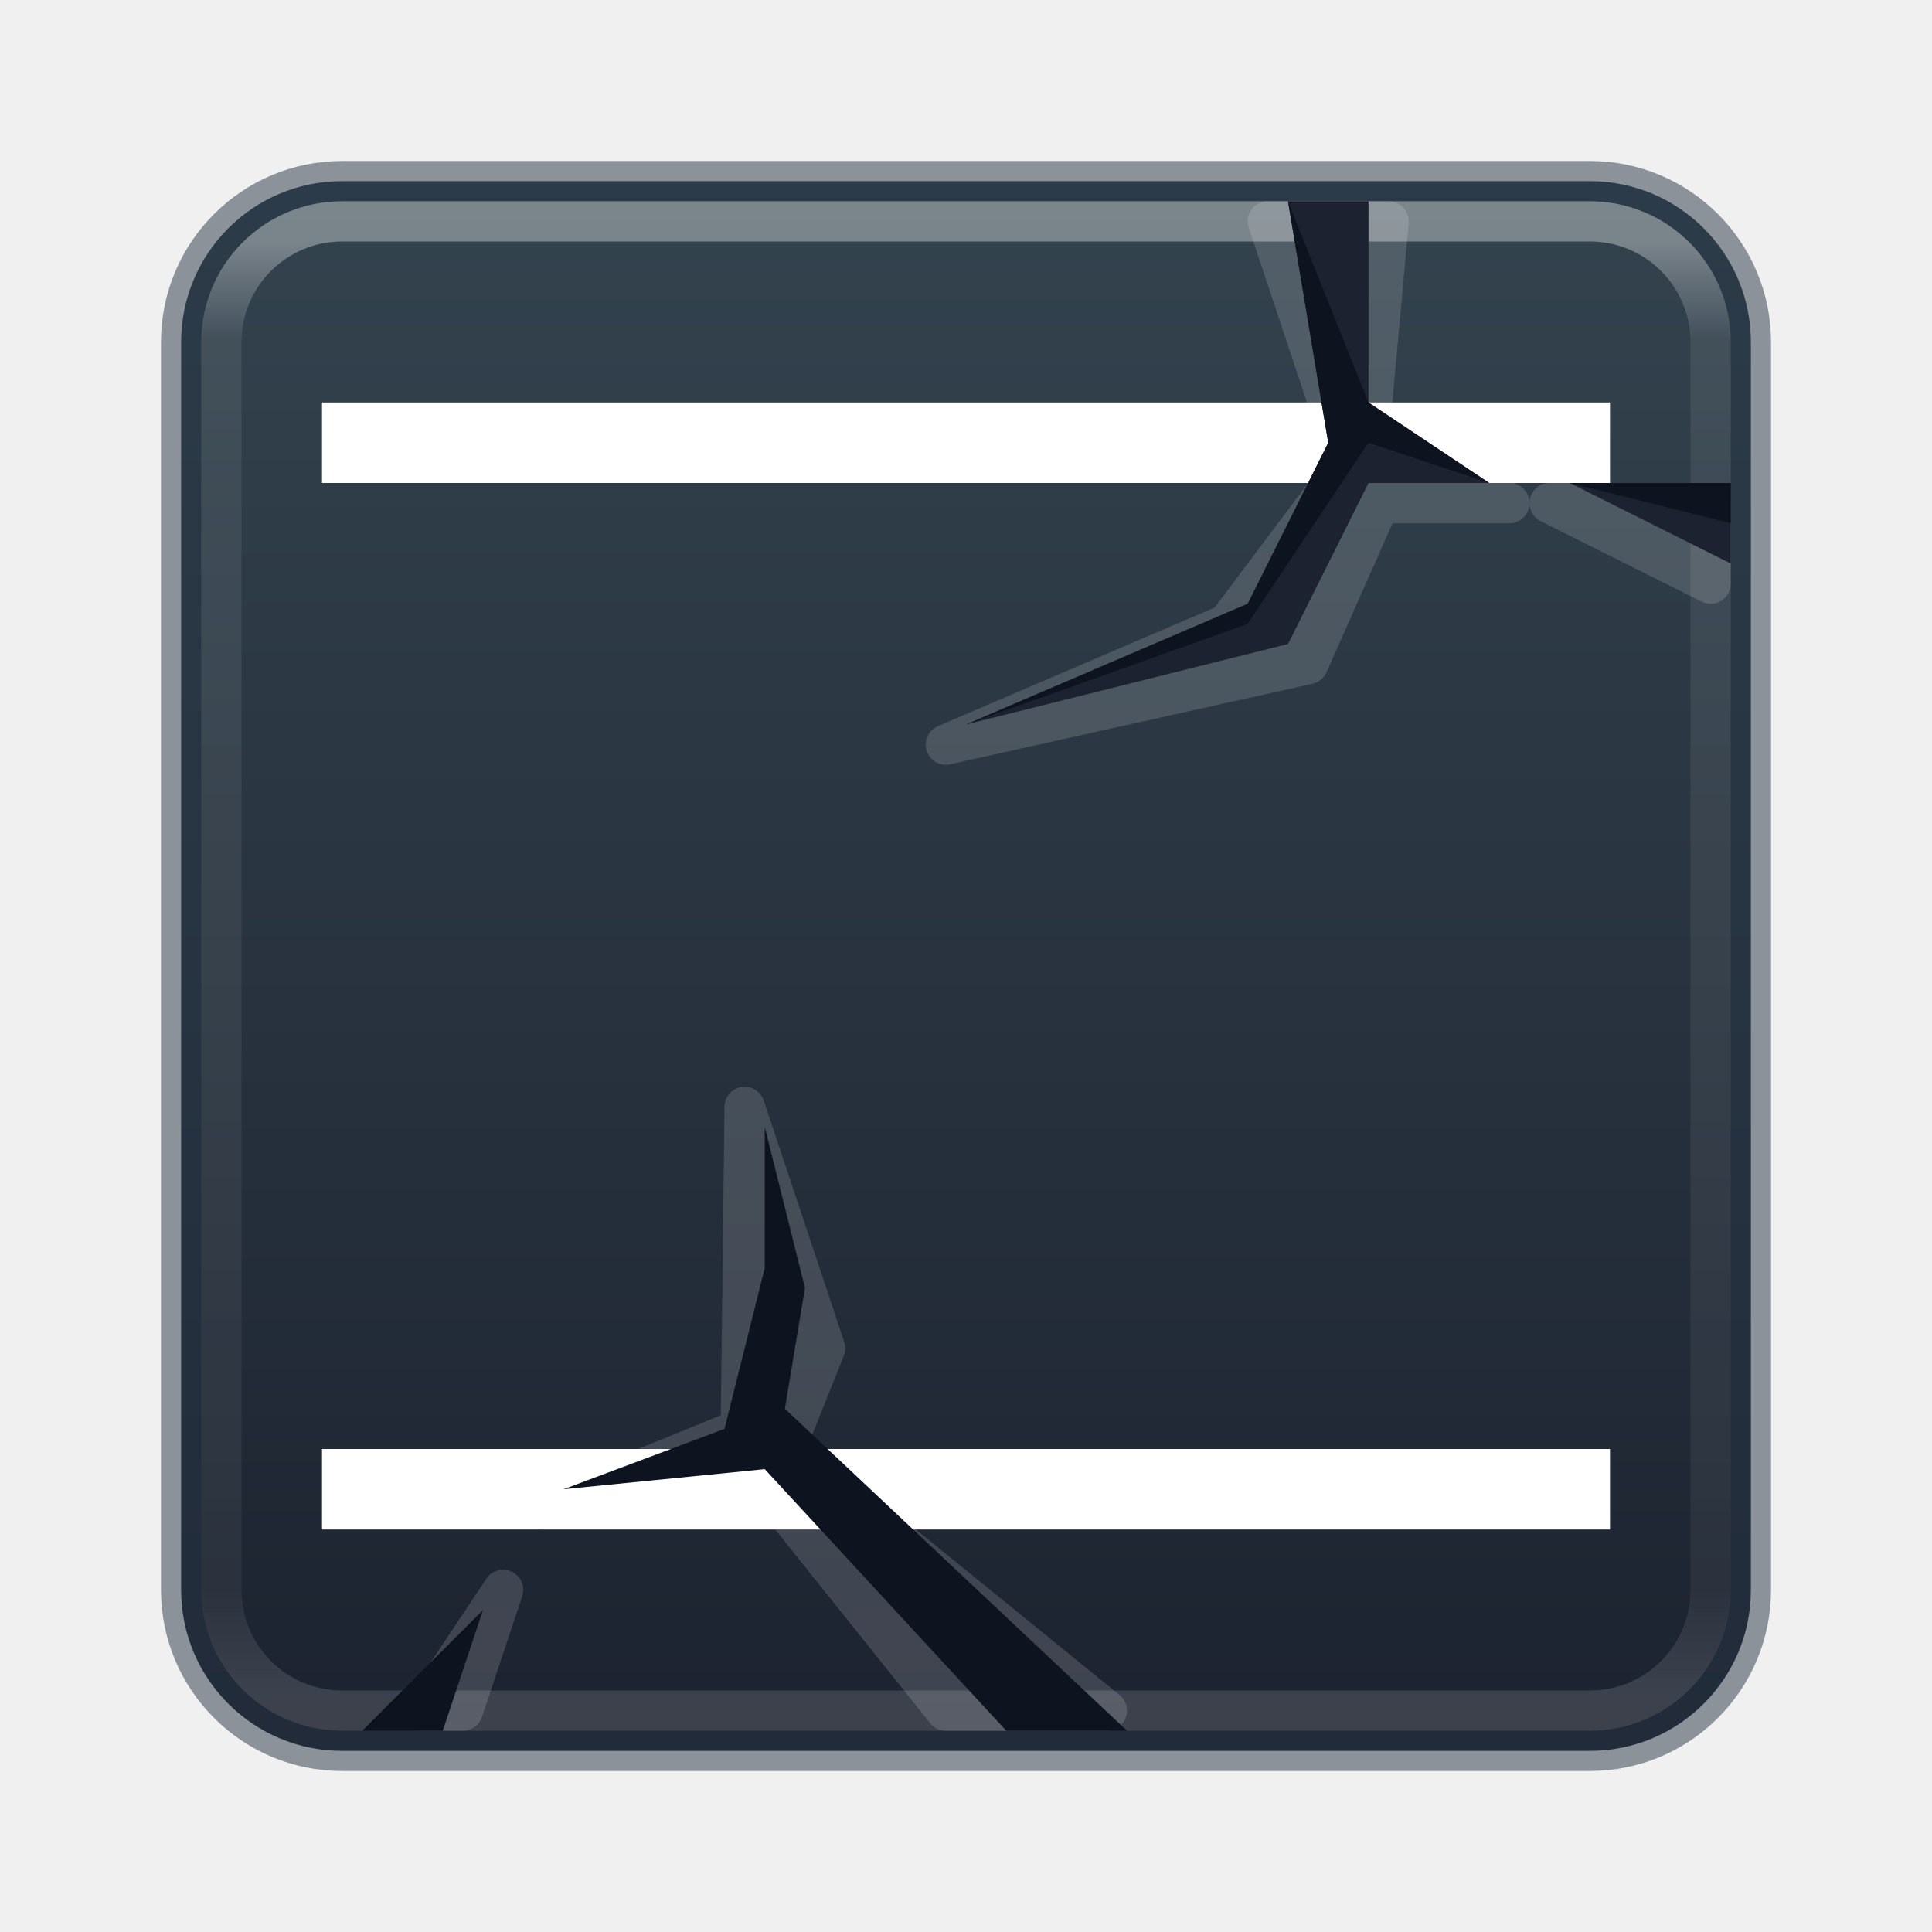
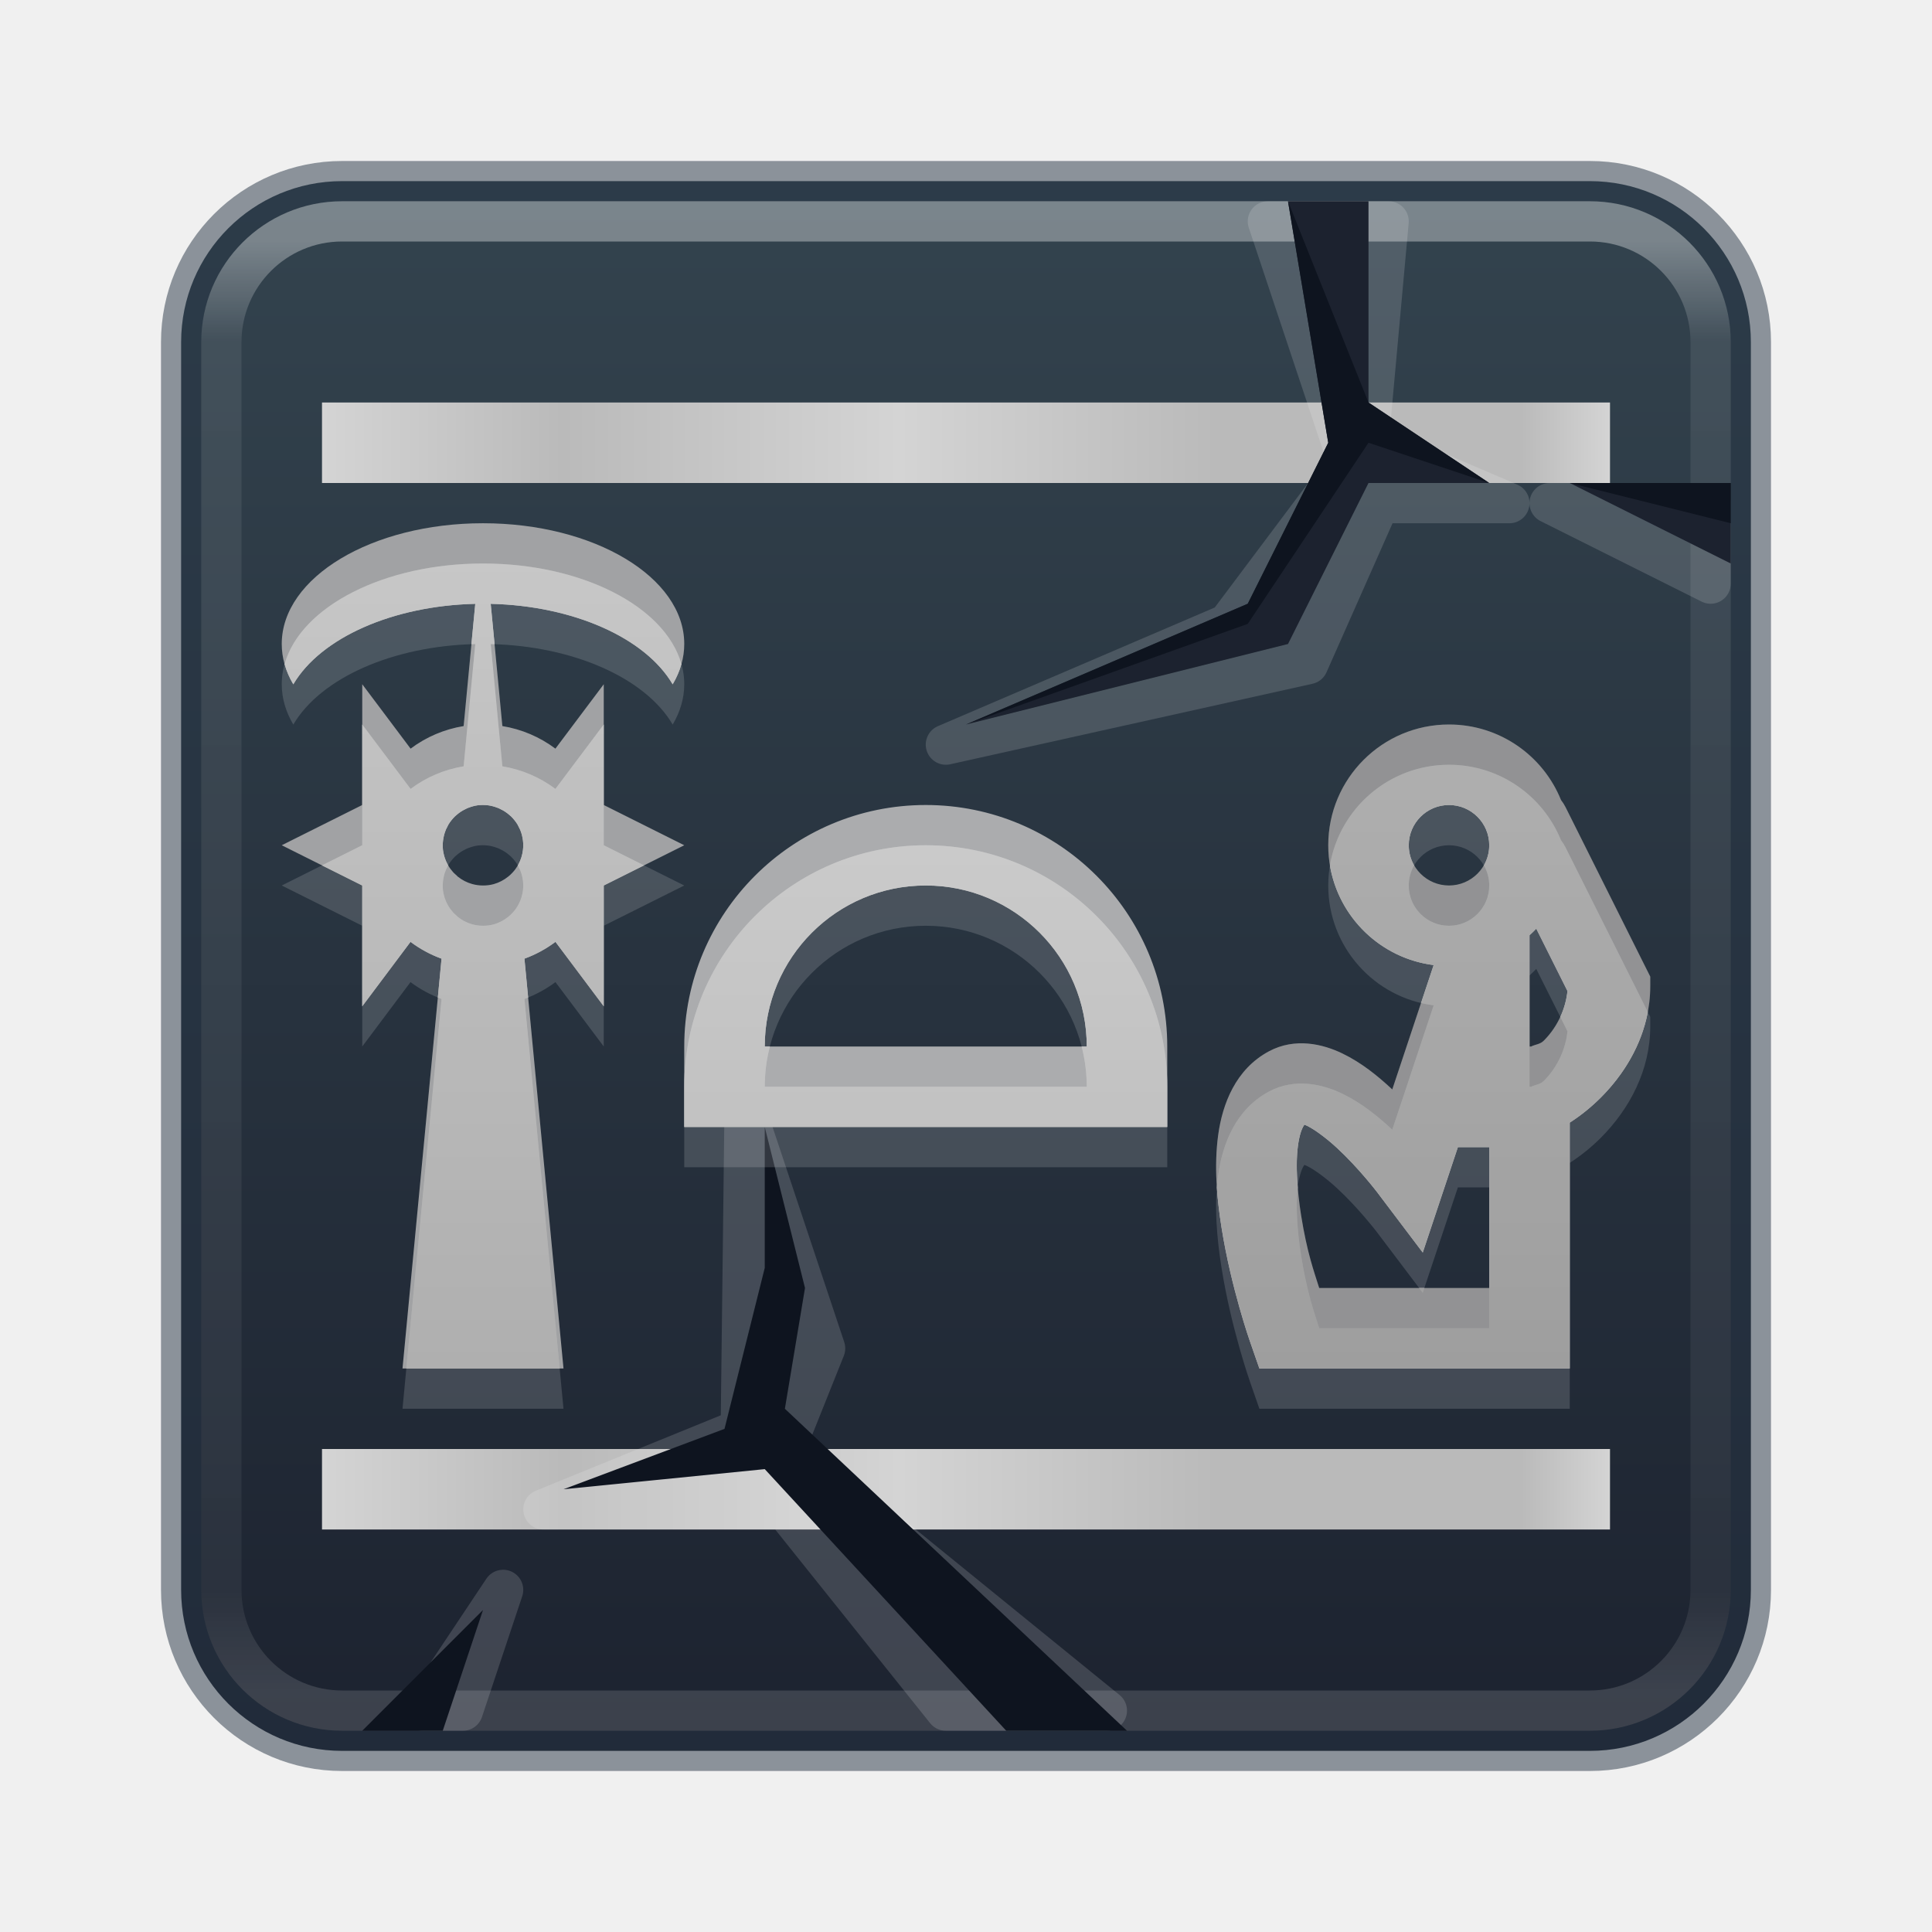
<svg xmlns="http://www.w3.org/2000/svg" xmlns:xlink="http://www.w3.org/1999/xlink" id="svg4379" height="48" width="48" version="1.1" xml:space="preserve">
  <defs id="defs4381">
    <linearGradient id="linearGradient6">
      <stop offset="0" style="stop-color:#ffffff;stop-opacity:1" id="stop3" />
      <stop offset="0.069" style="stop-color:#ffffff;stop-opacity:0.235" id="stop4" />
      <stop offset="0.931" style="stop-color:#ffffff;stop-opacity:0.157" id="stop5" />
      <stop offset="1" style="stop-color:#ffffff;stop-opacity:0.392" id="stop6" />
    </linearGradient>
+     <linearGradient id="linearGradient23">
+       <stop style="stop-color:#d4d4d4;stop-opacity:1;" offset="0" id="stop22" />
+       <stop style="stop-color:#bababa;stop-opacity:1;" offset="0.187" id="stop24" />
+       <stop style="stop-color:#d4d4d4;stop-opacity:1;" offset="0.448" id="stop25" />
+       <stop style="stop-color:#bababa;stop-opacity:1;" offset="0.694" id="stop26" />
+       <stop style="stop-color:#bababa;stop-opacity:1;" offset="0.931" id="stop29" />
+       <stop style="stop-color:#d4d4d4;stop-opacity:1;" offset="1" id="stop23" />
+     </linearGradient>
+     <linearGradient id="linearGradient8">
+       <stop style="stop-color:#d4d4d4;stop-opacity:1;" offset="0" id="stop8" />
+       <stop style="stop-color:#bababa;stop-opacity:1;" offset="1" id="stop9" />
+     </linearGradient>
    <linearGradient id="linearGradient28">
      <stop id="stop27" offset="0" style="stop-color:#33434e;stop-opacity:1;" />
      <stop id="stop28" offset="1" style="stop-color:#1c222f;stop-opacity:1;" />
    </linearGradient>
    <linearGradient xlink:href="#linearGradient28" id="linearGradient930-9-2" x1="16.768" y1="2.768" x2="16.768" y2="29.897" gradientUnits="userSpaceOnUse" gradientTransform="matrix(1.444444,0,0,1.444444,0.88891,0.888891)" />
    <linearGradient xlink:href="#linearGradient6" id="linearGradient3" x1="236" y1="6" x2="236" y2="42" gradientUnits="userSpaceOnUse" gradientTransform="translate(-212)" />
+     <linearGradient xlink:href="#linearGradient23" id="linearGradient75" x1="220" y1="11" x2="252" y2="11" gradientUnits="userSpaceOnUse" gradientTransform="translate(-212)" />
+     <linearGradient xlink:href="#linearGradient23" id="linearGradient76" x1="220" y1="37" x2="252" y2="37" gradientUnits="userSpaceOnUse" gradientTransform="translate(-212)" />
+     <linearGradient xlink:href="#linearGradient8" id="linearGradient96" x1="236" y1="13" x2="236" y2="34" gradientUnits="userSpaceOnUse" gradientTransform="translate(-212)" />
  </defs>
  <rect style="color:#000000;font-variation-settings:normal;display:inline;overflow:visible;visibility:visible;opacity:1;vector-effect:none;fill:url(#linearGradient930-9-2);fill-opacity:1;fill-rule:nonzero;stroke:#273445;stroke-width:1;stroke-linecap:butt;stroke-linejoin:miter;stroke-miterlimit:4;stroke-dasharray:none;stroke-dashoffset:0;stroke-opacity:0.502;marker:none;enable-background:accumulate;stop-color:#000000;stop-opacity:1" id="rect5505-21-1" y="4.5" x="4.5" ry="4" rx="4" height="39" width="39" />
-   <rect style="opacity:1;fill:#ffffff;fill-opacity:1;stroke:none;stroke-width:1;stroke-linecap:round;stroke-linejoin:round;stroke-dasharray:none;stroke-opacity:1" id="rect63" width="32" height="2" x="8" y="10" ry="0" rx="0" />
-   <rect style="opacity:1;fill:#ffffff;fill-opacity:1;stroke:none;stroke-width:1;stroke-linecap:round;stroke-linejoin:round;stroke-dasharray:none;stroke-opacity:1" id="rect64" width="32" height="2" x="8" y="36" ry="0" rx="0" />
+   <rect style="opacity:1;fill:url(#linearGradient75);fill-opacity:1;stroke:none;stroke-width:1;stroke-linecap:round;stroke-linejoin:round;stroke-dasharray:none;stroke-opacity:1" id="rect63" width="32" height="2" x="8" y="10" ry="0" rx="0" />
+   <rect style="opacity:1;fill:url(#linearGradient76);fill-opacity:1;stroke:none;stroke-width:1;stroke-linecap:round;stroke-linejoin:round;stroke-dasharray:none;stroke-opacity:1" id="rect64" width="32" height="2" x="8" y="36" ry="0" rx="0" />
  <rect style="opacity:0.35;fill:none;fill-opacity:1;stroke:url(#linearGradient3);stroke-width:1;stroke-linejoin:round;stroke-dasharray:none;stroke-opacity:1" id="rect1" width="37" height="37" x="5.5" y="5.5" ry="3" rx="3" />
  <g id="g47" transform="translate(-212)">
    <path id="path45" style="opacity:0.15;fill:#ffffff;fill-opacity:1;stroke:#ffffff;stroke-width:1;stroke-linecap:round;stroke-linejoin:round;stroke-dasharray:none;stroke-opacity:1" d="m 230.5,27.5 -0.096,8 -4.904,2 h 6 l 4,5 h 4 l -8,-6.5 1,-2.5 z" />
    <path id="path15-9" style="fill:#0e141f;stroke:none;stroke-width:0.667;stroke-linecap:round;stroke-linejoin:round;stroke-opacity:0.502" d="m 231,28 v 3.5 l -1,4 -4,1.5 5,-0.5 6,6.5 h 3 l -8.5,-8 0.5,-3 z" />
  </g>
  <g id="g46" transform="translate(-212)">
    <path style="opacity:0.15;fill:#ffffff;fill-opacity:1;stroke:#ffffff;stroke-width:1;stroke-linecap:round;stroke-linejoin:round;stroke-dasharray:none;stroke-opacity:1" d="m 224.5,39.5 -2,3 h 1 z" id="path46" />
    <path style="fill:#0e141f;stroke:none;stroke-width:0.667;stroke-linecap:round;stroke-linejoin:round;stroke-opacity:0.502" d="m 224,40 -3,3 h 2 z" id="path16-1" />
  </g>
  <g id="g49" transform="translate(-212)">
    <path style="opacity:0.15;fill:#ffffff;fill-opacity:1;stroke:#ffffff;stroke-width:1;stroke-linecap:round;stroke-linejoin:round;stroke-dasharray:none;stroke-opacity:1" d="m 246.5,5.5 -0.5,5.5 3.5,1.5 h -3.228 l -1.772,4 -9,2 7,-3 3,-4 -2,-6 z" id="path47" />
    <path style="fill:#1c222f;fill-opacity:1;stroke:none;stroke-width:0.667;stroke-linecap:round;stroke-linejoin:round;stroke-opacity:0.502" d="m 246,5 v 5 l 3,2 h -3 l -2,4 -8,2 7,-3 2,-4 -1,-6 z" id="path11-6" />
    <path style="opacity:1;fill:#0e141f;fill-opacity:1;stroke:none;stroke-linejoin:round" d="m 244,5 2,5 3,2 -3,-1 -3,4.5 -7,2.5 7,-3 2,-4 z" id="path2" />
  </g>
  <g id="g48" transform="translate(-212)">
    <path style="opacity:0.15;fill:#ffffff;fill-opacity:1;stroke:#ffffff;stroke-width:1;stroke-linecap:round;stroke-linejoin:round;stroke-dasharray:none;stroke-opacity:1" d="m 250.5,12.5 h 4 v 2 z" id="path48" />
    <path style="fill:#1c222f;fill-opacity:1;stroke:none;stroke-width:0.667;stroke-linecap:round;stroke-linejoin:round;stroke-opacity:0.502" d="m 251,12 h 4 v 2 z" id="path12-2" />
    <path style="opacity:1;fill:#0e141f;fill-opacity:1;stroke:none;stroke-linejoin:round" d="m 255,13 -4,-1 h 4 z" id="path44" />
  </g>
+   <path id="path70" style="opacity:1;fill:#abacae;fill-opacity:1;stroke:none;stroke-linecap:round;stroke-linejoin:round" d="m 12,13 a 5,3 0 0 0 -5,3 5,3 0 0 0 0.287,1.002 5,3 0 0 1 4.521,-2 l -0.289,3.037 a 3,3 0 0 0 -1.318,0.561 L 9,17 v 3 l -2,1 2,1 v 3 l 1.199,-1.6 a 3,3 0 0 0 0.771,0.418 L 10,34 h 4 L 13.029,23.818 a 3,3 0 0 0 0.771,-0.418 L 15,25 v -3 l 2,-1 -2,-1 v -3 l -1.201,1.6 a 3,3 0 0 0 -1.318,-0.561 l -0.289,-3.037 a 5,3 0 0 1 4.521,2 A 5,3 0 0 0 17,16 5,3 0 0 0 12,13 Z m 24,5 c -1.657,0 -3,1.343 -3,3 0,1.528 1.142,2.79 2.619,2.977 l -1.029,3.092 c -0.008,-0.007 -0.006,-0.008 -0.014,-0.016 -0.35,-0.324 -0.743,-0.646 -1.223,-0.879 -0.48,-0.233 -1.173,-0.404 -1.826,-0.055 -0.83,0.444 -1.157,1.311 -1.262,2.082 -0.105,0.771 -0.033,1.564 0.086,2.311 0.238,1.493 0.705,2.818 0.705,2.818 L 31.289,34 H 39 v -6.109 c 0.279,-0.179 0.537,-0.389 0.77,-0.621 C 40.489,26.55 41,25.583 41,24.5 V 24.264 L 38.895,20.053 A 1,1 0 0 0 38.783,19.877 C 38.339,18.776 37.26,18 36,18 Z m -24,2 a 1,1 0 0 1 0.127,0.008 1,1 0 0 1 0.004,0 1,1 0 0 1 0.223,0.059 1,1 0 0 1 0.023,0.008 1,1 0 0 1 0.035,0.016 1,1 0 0 1 0.088,0.045 1,1 0 0 1 0.1,0.066 1,1 0 0 1 0.041,0.033 1,1 0 0 1 0.057,0.049 1,1 0 0 1 0.086,0.096 1,1 0 0 1 0.074,0.105 1,1 0 0 1 0.002,0.004 1,1 0 0 1 0.031,0.062 1,1 0 0 1 0.031,0.062 1,1 0 0 1 0.043,0.125 1,1 0 0 1 0.008,0.035 A 1,1 0 0 1 13,21 a 1,1 0 0 1 -0.008,0.123 1,1 0 0 1 -0.111,0.35 1,1 0 0 1 -0.065,0.104 1,1 0 0 1 0,0.002 1,1 0 0 1 -0.086,0.104 1,1 0 0 1 -0.096,0.09 1,1 0 0 1 -0.008,0.006 1,1 0 0 1 -0.357,0.186 A 1,1 0 0 1 12,22 a 1,1 0 0 1 -0.27,-0.037 1,1 0 0 1 -0.352,-0.18 1,1 0 0 1 -0.01,-0.008 1,1 0 0 1 -0.019,-0.02 1,1 0 0 1 -0.072,-0.066 1,1 0 0 1 -0.008,-0.008 1,1 0 0 1 -0.016,-0.018 1,1 0 0 1 -0.059,-0.072 1,1 0 0 1 -0.031,-0.045 1,1 0 0 1 -0.039,-0.064 1,1 0 0 1 -0.039,-0.078 1,1 0 0 1 -0.008,-0.02 1,1 0 0 1 -0.043,-0.123 1,1 0 0 1 -0.018,-0.078 1,1 0 0 1 -0.01,-0.061 A 1,1 0 0 1 11,21 a 1,1 0 0 1 0.027,-0.227 1,1 0 0 1 0.008,-0.035 1,1 0 0 1 0.043,-0.125 1,1 0 0 1 0.002,-0.006 1,1 0 0 1 0.029,-0.057 1,1 0 0 1 0.031,-0.062 1,1 0 0 1 0.002,-0.004 1,1 0 0 1 0.074,-0.105 1,1 0 0 1 0.084,-0.094 1,1 0 0 1 0.002,-0.002 1,1 0 0 1 0.004,-0.004 1,1 0 0 1 0.041,-0.035 1,1 0 0 1 0.012,-0.01 1,1 0 0 1 0.041,-0.033 1,1 0 0 1 0.1,-0.066 1,1 0 0 1 0.088,-0.045 1,1 0 0 1 0.035,-0.016 1,1 0 0 1 0.023,-0.008 1,1 0 0 1 0.223,-0.059 A 1,1 0 0 1 12,20 Z m 11,0 a 6,6 0 0 0 -6,6 v 2 h 12 v -2 a 6,6 0 0 0 -6,-6 z m 13,0 c 0.552,0 1,0.448 1,1 0,0.552 -0.448,1 -1,1 -0.552,0 -1,-0.448 -1,-1 0,-0.552 0.448,-1 1,-1 z m -13,2 a 4,4 0 0 1 4,4 h -8 a 4,4 0 0 1 4,-4 z m 15.168,1.072 0.775,1.549 c -0.038,0.397 -0.219,0.865 -0.588,1.234 -0.094,0.094 -0.207,0.09 -0.314,0.145 A 1,1 0 0 0 38,26 v -2.764 c 0.058,-0.052 0.114,-0.107 0.168,-0.164 z m -5.76,4.869 c 0.018,0.007 0.042,0.017 0.07,0.031 0.182,0.089 0.473,0.302 0.74,0.549 0.535,0.494 0.984,1.082 0.984,1.082 L 35.348,31.119 36.221,28.5 H 37 V 32 h -4.225 c -0.13,-0.415 -0.301,-0.876 -0.449,-1.803 -0.101,-0.635 -0.14,-1.284 -0.08,-1.727 0.041,-0.304 0.107,-0.455 0.162,-0.529 z" />
+   <path id="path93" style="baseline-shift:baseline;display:inline;overflow:visible;opacity:0.15;vector-effect:none;fill:#ffffff;stroke-linecap:round;enable-background:accumulate;stop-color:#000000;stop-opacity:1" d="m 12,14 a 5,3 0 0 0 -5,3 5,3 0 0 0 0.287,1.002 5,3 0 0 1 4.521,-2 l -0.289,3.037 a 3,3 0 0 0 -1.318,0.561 L 9,18 v 3 l -2,1 2,1 v 3 l 1.199,-1.6 a 3,3 0 0 0 0.771,0.418 L 10,35 h 4 L 13.029,24.818 a 3,3 0 0 0 0.771,-0.418 L 15,26 v -3 l 2,-1 -2,-1 v -3 l -1.201,1.6 a 3,3 0 0 0 -1.318,-0.561 l -0.289,-3.037 a 5,3 0 0 1 4.521,2 A 5,3 0 0 0 17,17 5,3 0 0 0 12,14 Z m 24,5 c -1.657,0 -3,1.343 -3,3 0,1.528 1.142,2.79 2.619,2.977 l -1.029,3.092 c -0.008,-0.007 -0.006,-0.008 -0.014,-0.016 -0.35,-0.324 -0.743,-0.646 -1.223,-0.879 -0.48,-0.233 -1.173,-0.404 -1.826,-0.055 -0.83,0.444 -1.157,1.311 -1.262,2.082 -0.105,0.771 -0.033,1.564 0.086,2.311 0.238,1.493 0.705,2.818 0.705,2.818 L 31.289,35 H 39 v -6.109 c 0.279,-0.179 0.537,-0.389 0.77,-0.621 C 40.489,27.55 41,26.583 41,25.5 V 25.264 L 38.895,21.053 A 1,1 0 0 0 38.783,20.877 C 38.339,19.776 37.26,19 36,19 Z m -24,2 a 1,1 0 0 1 0.127,0.008 1,1 0 0 1 0.004,0 1,1 0 0 1 0.223,0.059 1,1 0 0 1 0.023,0.008 1,1 0 0 1 0.035,0.016 1,1 0 0 1 0.088,0.045 1,1 0 0 1 0.1,0.066 1,1 0 0 1 0.041,0.033 1,1 0 0 1 0.057,0.049 1,1 0 0 1 0.086,0.096 1,1 0 0 1 0.074,0.105 1,1 0 0 1 0.002,0.004 1,1 0 0 1 0.031,0.062 1,1 0 0 1 0.031,0.062 1,1 0 0 1 0.043,0.125 1,1 0 0 1 0.008,0.035 A 1,1 0 0 1 13,22 a 1,1 0 0 1 -0.008,0.123 1,1 0 0 1 -0.111,0.35 1,1 0 0 1 -0.065,0.104 1,1 0 0 1 0,0.002 1,1 0 0 1 -0.086,0.104 1,1 0 0 1 -0.096,0.09 1,1 0 0 1 -0.008,0.006 1,1 0 0 1 -0.357,0.186 A 1,1 0 0 1 12,23 a 1,1 0 0 1 -0.27,-0.037 1,1 0 0 1 -0.352,-0.18 1,1 0 0 1 -0.01,-0.008 1,1 0 0 1 -0.019,-0.02 1,1 0 0 1 -0.072,-0.066 1,1 0 0 1 -0.008,-0.008 1,1 0 0 1 -0.016,-0.018 1,1 0 0 1 -0.059,-0.072 1,1 0 0 1 -0.031,-0.045 1,1 0 0 1 -0.039,-0.064 1,1 0 0 1 -0.039,-0.078 1,1 0 0 1 -0.008,-0.02 1,1 0 0 1 -0.043,-0.123 1,1 0 0 1 -0.018,-0.078 1,1 0 0 1 -0.01,-0.061 A 1,1 0 0 1 11,22 a 1,1 0 0 1 0.027,-0.227 1,1 0 0 1 0.008,-0.035 1,1 0 0 1 0.043,-0.125 1,1 0 0 1 0.002,-0.006 1,1 0 0 1 0.029,-0.057 1,1 0 0 1 0.031,-0.062 1,1 0 0 1 0.002,-0.004 1,1 0 0 1 0.074,-0.105 1,1 0 0 1 0.084,-0.094 1,1 0 0 1 0.002,-0.002 1,1 0 0 1 0.004,-0.004 1,1 0 0 1 0.041,-0.035 1,1 0 0 1 0.012,-0.01 1,1 0 0 1 0.041,-0.033 1,1 0 0 1 0.1,-0.066 1,1 0 0 1 0.088,-0.045 1,1 0 0 1 0.035,-0.016 1,1 0 0 1 0.023,-0.008 1,1 0 0 1 0.223,-0.059 A 1,1 0 0 1 12,21 Z m 11,0 a 6,6 0 0 0 -6,6 v 2 h 12 v -2 a 6,6 0 0 0 -6,-6 z m 13,0 c 0.552,0 1,0.448 1,1 0,0.552 -0.448,1 -1,1 -0.552,0 -1,-0.448 -1,-1 0,-0.552 0.448,-1 1,-1 z m -13,2 a 4,4 0 0 1 4,4 h -8 a 4,4 0 0 1 4,-4 z m 15.168,1.072 0.775,1.549 c -0.038,0.397 -0.219,0.865 -0.588,1.234 -0.094,0.094 -0.207,0.09 -0.314,0.145 A 1,1 0 0 0 38,27 v -2.764 c 0.058,-0.052 0.114,-0.107 0.168,-0.164 z m -5.76,4.869 c 0.018,0.007 0.042,0.017 0.07,0.031 0.182,0.089 0.473,0.302 0.74,0.549 0.535,0.494 0.984,1.082 0.984,1.082 L 35.348,32.119 36.221,29.5 H 37 V 33 h -4.225 c -0.13,-0.415 -0.301,-0.876 -0.449,-1.803 -0.101,-0.635 -0.14,-1.284 -0.08,-1.727 0.041,-0.304 0.107,-0.455 0.162,-0.529 z" />
+   <path id="path89" style="baseline-shift:baseline;display:inline;overflow:visible;opacity:1;vector-effect:none;fill:url(#linearGradient96);stroke-linecap:round;enable-background:accumulate;stop-color:#000000;stop-opacity:1" d="m 12,14 a 5,3 0 0 0 -4.93,2.5 5,3 0 0 0 0.217,0.502 5,3 0 0 1 4.521,-2 l -0.096,1.002 a 5,3 0 0 1 0.096,-0.002 l -0.289,3.037 a 3,3 0 0 0 -1.318,0.561 L 9,18 v 2 1 L 8,21.5 9,22 v 1 2 l 1.199,-1.6 a 3,3 0 0 0 0.771,0.418 l -0.092,0.965 a 3,3 0 0 0 0.092,0.035 L 10.096,34 h 3.809 l -0.875,-9.182 a 3,3 0 0 0 0.092,-0.035 l -0.092,-0.965 a 3,3 0 0 0 0.771,-0.418 L 15,25 V 23 22 L 16,21.5 15,21 v -1 -2 l -1.201,1.6 a 3,3 0 0 0 -1.318,-0.561 l -0.289,-3.037 a 5,3 0 0 1 0.096,0.002 L 12.191,15.002 a 5,3 0 0 1 4.521,2 A 5,3 0 0 0 16.93,16.5 5,3 0 0 0 12,14 Z m 24,5 c -1.487,0 -2.721,1.081 -2.959,2.5 0.217,1.296 1.265,2.311 2.578,2.477 l -0.314,0.943 c 0.103,0.024 0.208,0.043 0.314,0.057 l -1.029,3.092 c -0.008,-0.007 -0.006,-0.008 -0.014,-0.016 -0.35,-0.324 -0.743,-0.646 -1.223,-0.879 -0.48,-0.233 -1.173,-0.404 -1.826,-0.055 -0.83,0.444 -1.157,1.311 -1.262,2.082 -0.014,0.102 -0.025,0.203 -0.033,0.305 0.023,0.34 0.067,0.678 0.119,1.006 0.238,1.493 0.705,2.818 0.705,2.818 L 31.289,34 H 39 v -5.109 -1 c 0.279,-0.179 0.537,-0.389 0.77,-0.621 0.574,-0.574 1.015,-1.305 1.17,-2.127 L 38.895,21.053 A 1,1 0 0 0 38.783,20.877 C 38.339,19.776 37.26,19 36,19 Z m -24,1 a 1,1 0 0 1 0.127,0.008 1,1 0 0 1 0.004,0 1,1 0 0 1 0.223,0.059 1,1 0 0 1 0.023,0.008 1,1 0 0 1 0.035,0.016 1,1 0 0 1 0.088,0.045 1,1 0 0 1 0.1,0.066 1,1 0 0 1 0.041,0.033 1,1 0 0 1 0.057,0.049 1,1 0 0 1 0.086,0.096 1,1 0 0 1 0.074,0.105 1,1 0 0 1 0.002,0.004 1,1 0 0 1 0.031,0.062 1,1 0 0 1 0.031,0.062 1,1 0 0 1 0.043,0.125 1,1 0 0 1 0.008,0.035 A 1,1 0 0 1 13,21 a 1,1 0 0 1 -0.008,0.123 1,1 0 0 1 -0.111,0.35 1,1 0 0 1 -0.016,0.027 1,1 0 0 1 0.025,0.051 1,1 0 0 1 0.031,0.062 1,1 0 0 1 0.043,0.125 1,1 0 0 1 0.008,0.035 A 1,1 0 0 1 13,22 a 1,1 0 0 1 -0.008,0.123 1,1 0 0 1 -0.111,0.35 1,1 0 0 1 -0.065,0.104 1,1 0 0 1 0,0.002 1,1 0 0 1 -0.086,0.104 1,1 0 0 1 -0.096,0.09 1,1 0 0 1 -0.008,0.006 1,1 0 0 1 -0.357,0.186 A 1,1 0 0 1 12,23 a 1,1 0 0 1 -0.27,-0.037 1,1 0 0 1 -0.352,-0.18 1,1 0 0 1 -0.01,-0.008 1,1 0 0 1 -0.019,-0.02 1,1 0 0 1 -0.072,-0.066 1,1 0 0 1 -0.008,-0.008 1,1 0 0 1 -0.016,-0.018 1,1 0 0 1 -0.059,-0.072 1,1 0 0 1 -0.031,-0.045 1,1 0 0 1 -0.039,-0.064 1,1 0 0 1 -0.039,-0.078 1,1 0 0 1 -0.008,-0.02 1,1 0 0 1 -0.043,-0.123 1,1 0 0 1 -0.018,-0.078 1,1 0 0 1 -0.01,-0.061 A 1,1 0 0 1 11,22 a 1,1 0 0 1 0.027,-0.227 1,1 0 0 1 0.008,-0.035 1,1 0 0 1 0.043,-0.125 1,1 0 0 1 0.002,-0.006 1,1 0 0 1 0.029,-0.057 1,1 0 0 1 0.025,-0.051 1,1 0 0 1 -0.01,-0.018 1,1 0 0 1 -0.039,-0.078 1,1 0 0 1 -0.008,-0.02 1,1 0 0 1 -0.043,-0.123 1,1 0 0 1 -0.018,-0.078 1,1 0 0 1 -0.01,-0.061 A 1,1 0 0 1 11,21 a 1,1 0 0 1 0.027,-0.227 1,1 0 0 1 0.008,-0.035 1,1 0 0 1 0.043,-0.125 1,1 0 0 1 0.002,-0.006 1,1 0 0 1 0.029,-0.057 1,1 0 0 1 0.031,-0.062 1,1 0 0 1 0.002,-0.004 1,1 0 0 1 0.074,-0.105 1,1 0 0 1 0.084,-0.094 1,1 0 0 1 0.002,-0.002 1,1 0 0 1 0.004,-0.004 1,1 0 0 1 0.041,-0.035 1,1 0 0 1 0.012,-0.01 1,1 0 0 1 0.041,-0.033 1,1 0 0 1 0.1,-0.066 1,1 0 0 1 0.088,-0.045 1,1 0 0 1 0.035,-0.016 1,1 0 0 1 0.023,-0.008 1,1 0 0 1 0.223,-0.059 A 1,1 0 0 1 12,20 Z m 24,0 c 0.552,0 1,0.448 1,1 0,0.182 -0.048,0.353 -0.133,0.5 C 36.952,21.647 37,21.818 37,22 c 0,0.552 -0.448,1 -1,1 -0.552,0 -1,-0.448 -1,-1 0,-0.182 0.048,-0.353 0.133,-0.5 C 35.048,21.353 35,21.182 35,21 c 0,-0.552 0.448,-1 1,-1 z m -13,1 a 6,6 0 0 0 -6,6 v 1 h 12 v -1 a 6,6 0 0 0 -6,-6 z m 0,1 a 4,4 0 0 1 4,4 H 26.873 A 4,4 0 0 1 27,27 h -8 a 4,4 0 0 1 0.127,-1 H 19 a 4,4 0 0 1 4,-4 z m 15.168,1.072 0.775,1.549 c -0.02,0.204 -0.077,0.426 -0.178,0.645 l 0.178,0.355 c -0.038,0.397 -0.219,0.865 -0.588,1.234 -0.094,0.094 -0.207,0.09 -0.314,0.145 A 1,1 0 0 0 38,27 v -1 -1.764 -1 c 0.058,-0.052 0.114,-0.107 0.168,-0.164 z m -5.76,4.869 c 0.018,0.007 0.042,0.017 0.07,0.031 0.182,0.089 0.473,0.302 0.74,0.549 0.535,0.494 0.984,1.082 0.984,1.082 L 35.348,31.119 36.221,28.5 H 37 v 1 2.5 1 h -4.225 c -0.13,-0.415 -0.301,-0.876 -0.449,-1.803 -0.099,-0.619 -0.138,-1.252 -0.084,-1.693 -0.032,-0.39 -0.034,-0.753 0.004,-1.033 0.041,-0.304 0.107,-0.455 0.162,-0.529 z M 35.258,32 35.348,32.119 35.387,32 Z" />
+   <path style="opacity:0.15;fill:#000000;fill-opacity:1;stroke:none;stroke-linecap:round;stroke-linejoin:round" d="m 36,18 c -1.657,0 -3,1.343 -3,3 0,1.528 1.142,2.79 2.619,2.977 l -1.029,3.092 c -0.008,-0.007 -0.006,-0.008 -0.014,-0.016 -0.35,-0.324 -0.743,-0.646 -1.223,-0.879 -0.48,-0.233 -1.173,-0.404 -1.826,-0.055 -0.83,0.444 -1.157,1.311 -1.262,2.082 -0.105,0.771 -0.033,1.564 0.086,2.311 0.238,1.493 0.705,2.818 0.705,2.818 L 31.289,34 H 39 v -6.109 c 0.279,-0.179 0.537,-0.389 0.77,-0.621 C 40.489,26.55 41,25.583 41,24.5 V 24.264 L 38.895,20.053 A 1,1 0 0 0 38.783,19.877 C 38.339,18.776 37.26,18 36,18 Z m 0,2 c 0.552,0 1,0.448 1,1 0,0.552 -0.448,1 -1,1 -0.552,0 -1,-0.448 -1,-1 0,-0.552 0.448,-1 1,-1 z m 2.168,3.072 0.775,1.549 c -0.038,0.397 -0.219,0.865 -0.588,1.234 -0.094,0.094 -0.207,0.09 -0.314,0.145 A 1,1 0 0 0 38,26 v -2.764 c 0.058,-0.052 0.114,-0.107 0.168,-0.164 z m -5.76,4.869 c 0.018,0.007 0.042,0.017 0.07,0.031 0.182,0.089 0.473,0.302 0.74,0.549 0.535,0.494 0.984,1.082 0.984,1.082 L 35.348,31.119 36.221,28.5 H 37 V 32 h -4.225 c -0.13,-0.415 -0.301,-0.876 -0.449,-1.803 -0.101,-0.635 -0.14,-1.284 -0.08,-1.727 0.041,-0.304 0.107,-0.455 0.162,-0.529 z" id="path97" />
+   <path style="opacity:0.06;fill:#000000;fill-opacity:1;stroke:none;stroke-linecap:round;stroke-linejoin:round" d="m 12,13 a 5,3 0 0 0 -5,3 5,3 0 0 0 0.287,1.002 5,3 0 0 1 4.521,-2 l -0.289,3.037 a 3,3 0 0 0 -1.318,0.561 L 9,17 v 3 l -2,1 2,1 v 3 l 1.199,-1.6 a 3,3 0 0 0 0.771,0.418 L 10,34 h 4 L 13.029,23.818 a 3,3 0 0 0 0.771,-0.418 L 15,25 v -3 l 2,-1 -2,-1 v -3 l -1.201,1.6 a 3,3 0 0 0 -1.318,-0.561 l -0.289,-3.037 a 5,3 0 0 1 4.521,2 A 5,3 0 0 0 17,16 5,3 0 0 0 12,13 Z m 0,7 a 1,1 0 0 1 0.127,0.008 1,1 0 0 1 0.004,0 1,1 0 0 1 0.223,0.059 1,1 0 0 1 0.023,0.008 1,1 0 0 1 0.035,0.016 1,1 0 0 1 0.088,0.045 1,1 0 0 1 0.1,0.066 1,1 0 0 1 0.041,0.033 1,1 0 0 1 0.057,0.049 1,1 0 0 1 0.086,0.096 1,1 0 0 1 0.074,0.105 1,1 0 0 1 0.002,0.004 1,1 0 0 1 0.031,0.062 1,1 0 0 1 0.031,0.062 1,1 0 0 1 0.043,0.125 1,1 0 0 1 0.008,0.035 A 1,1 0 0 1 13,21 a 1,1 0 0 1 -0.008,0.123 1,1 0 0 1 -0.111,0.35 1,1 0 0 1 -0.065,0.104 1,1 0 0 1 0,0.002 1,1 0 0 1 -0.086,0.104 1,1 0 0 1 -0.096,0.09 1,1 0 0 1 -0.008,0.006 1,1 0 0 1 -0.357,0.186 A 1,1 0 0 1 12,22 a 1,1 0 0 1 -0.27,-0.037 1,1 0 0 1 -0.352,-0.18 1,1 0 0 1 -0.01,-0.008 1,1 0 0 1 -0.019,-0.02 1,1 0 0 1 -0.072,-0.066 1,1 0 0 1 -0.008,-0.008 1,1 0 0 1 -0.016,-0.018 1,1 0 0 1 -0.059,-0.072 1,1 0 0 1 -0.031,-0.045 1,1 0 0 1 -0.039,-0.064 1,1 0 0 1 -0.039,-0.078 1,1 0 0 1 -0.008,-0.02 1,1 0 0 1 -0.043,-0.123 1,1 0 0 1 -0.018,-0.078 1,1 0 0 1 -0.01,-0.061 A 1,1 0 0 1 11,21 a 1,1 0 0 1 0.027,-0.227 1,1 0 0 1 0.008,-0.035 1,1 0 0 1 0.043,-0.125 1,1 0 0 1 0.002,-0.006 1,1 0 0 1 0.029,-0.057 1,1 0 0 1 0.031,-0.062 1,1 0 0 1 0.002,-0.004 1,1 0 0 1 0.074,-0.105 1,1 0 0 1 0.084,-0.094 1,1 0 0 1 0.002,-0.002 1,1 0 0 1 0.004,-0.004 1,1 0 0 1 0.041,-0.035 1,1 0 0 1 0.012,-0.01 1,1 0 0 1 0.041,-0.033 1,1 0 0 1 0.1,-0.066 1,1 0 0 1 0.088,-0.045 1,1 0 0 1 0.035,-0.016 1,1 0 0 1 0.023,-0.008 1,1 0 0 1 0.223,-0.059 A 1,1 0 0 1 12,20 Z" id="path96" />
</svg>
